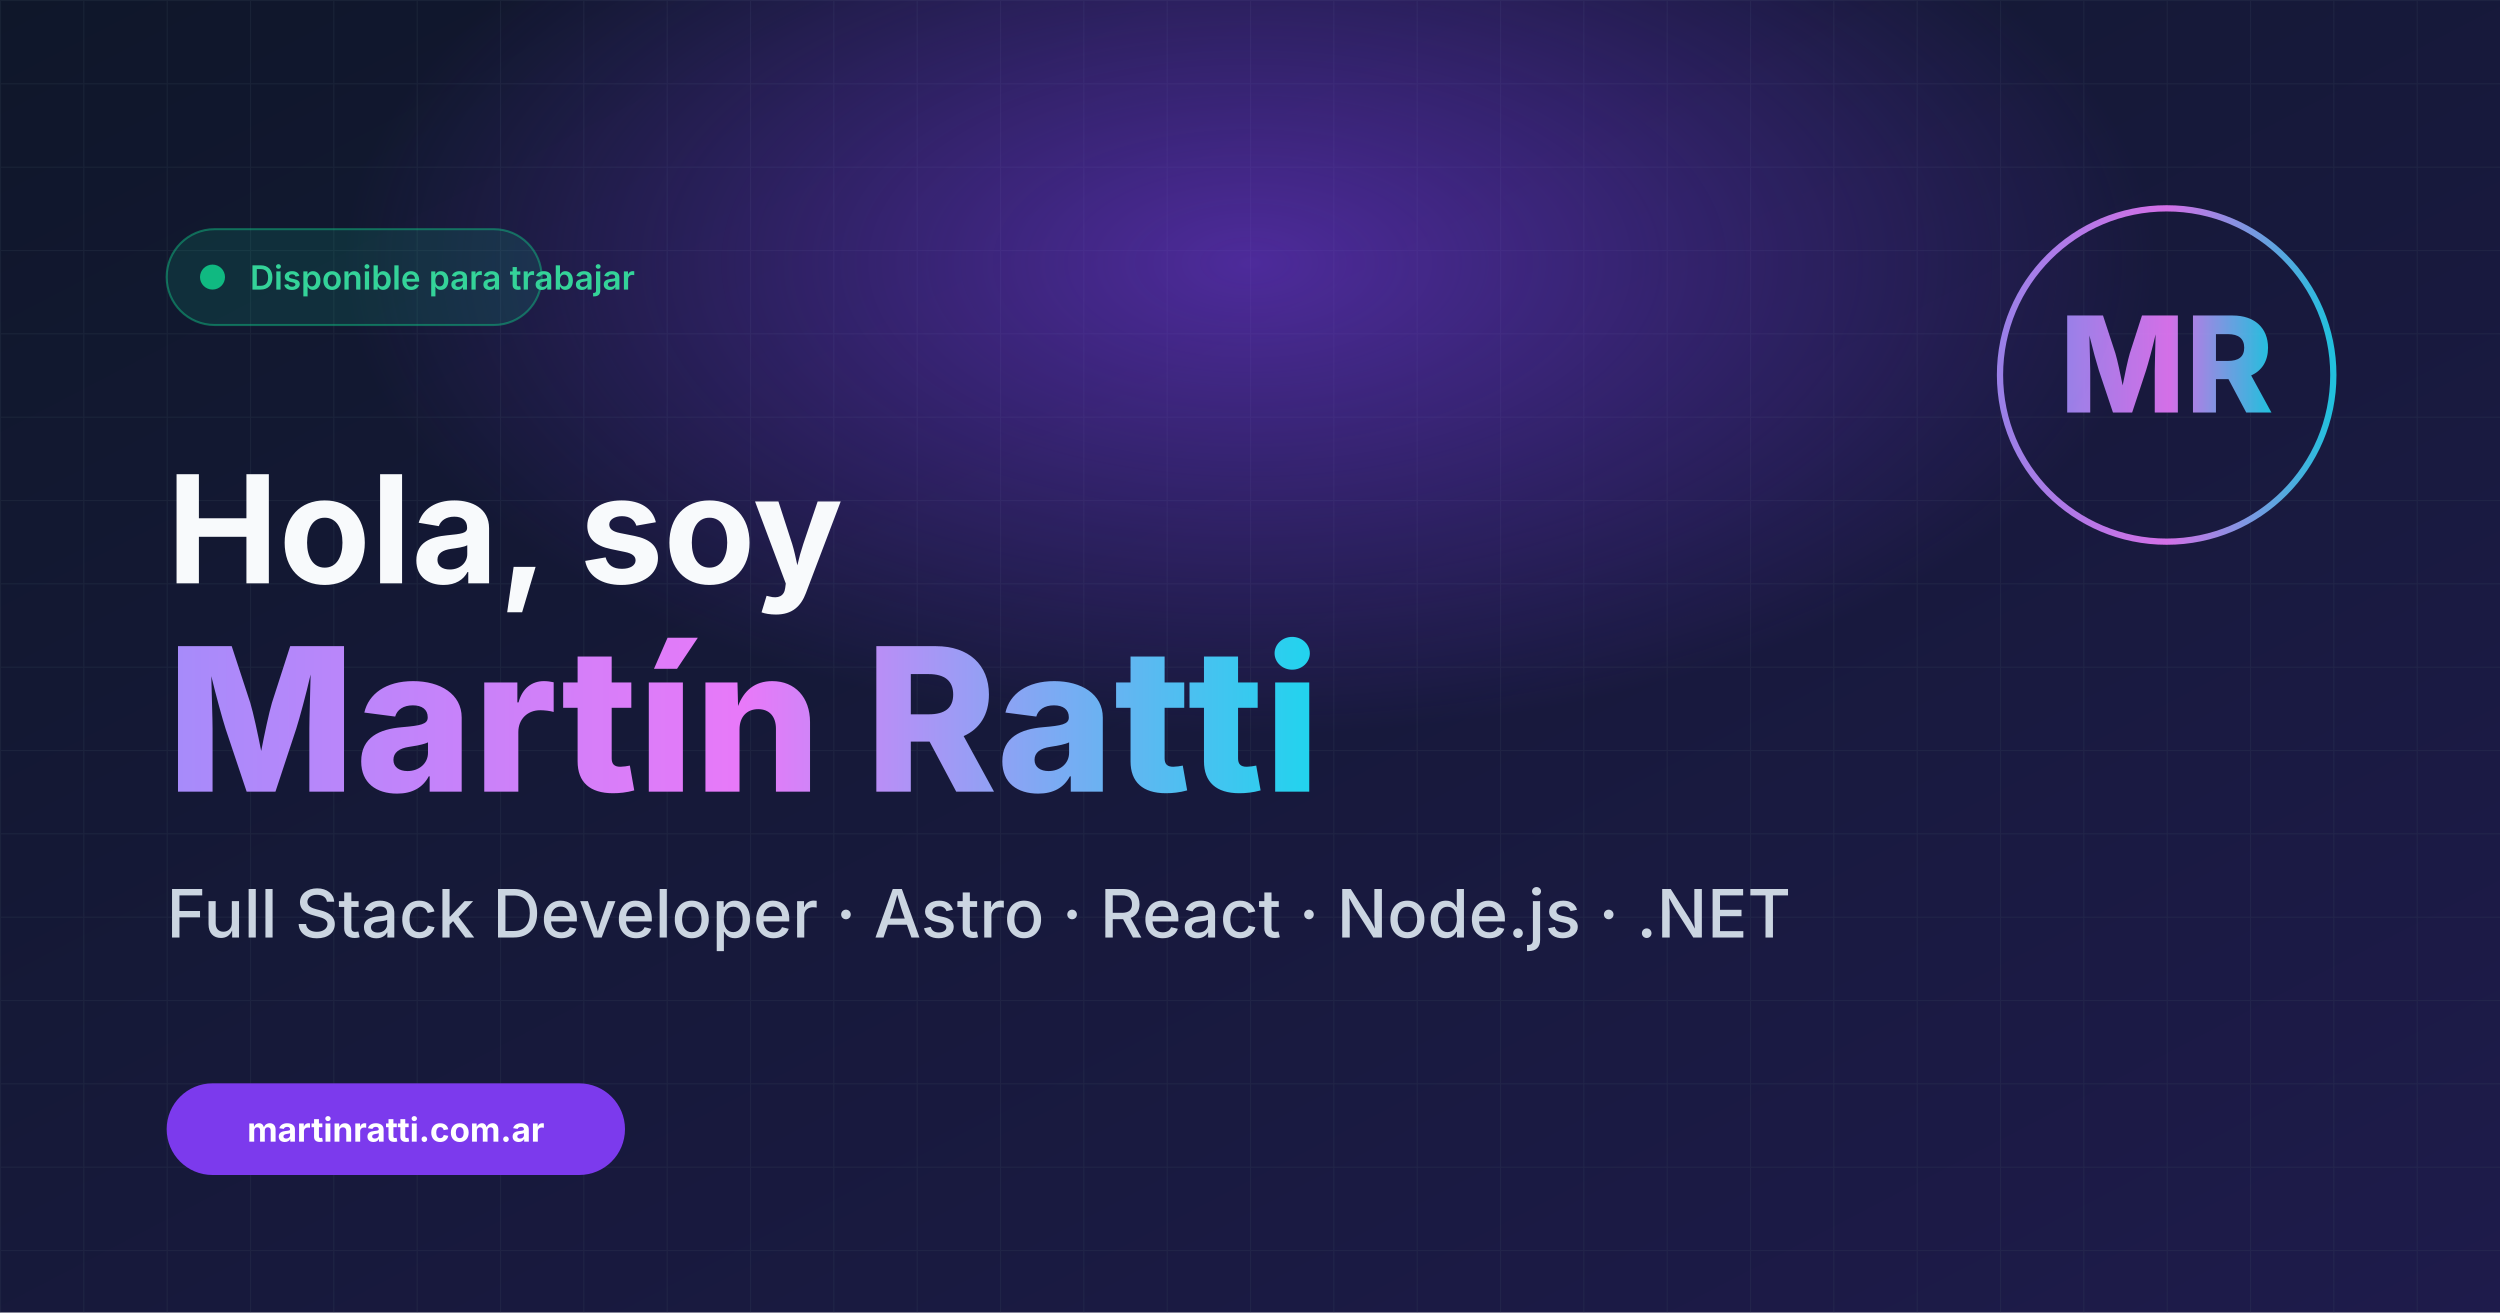
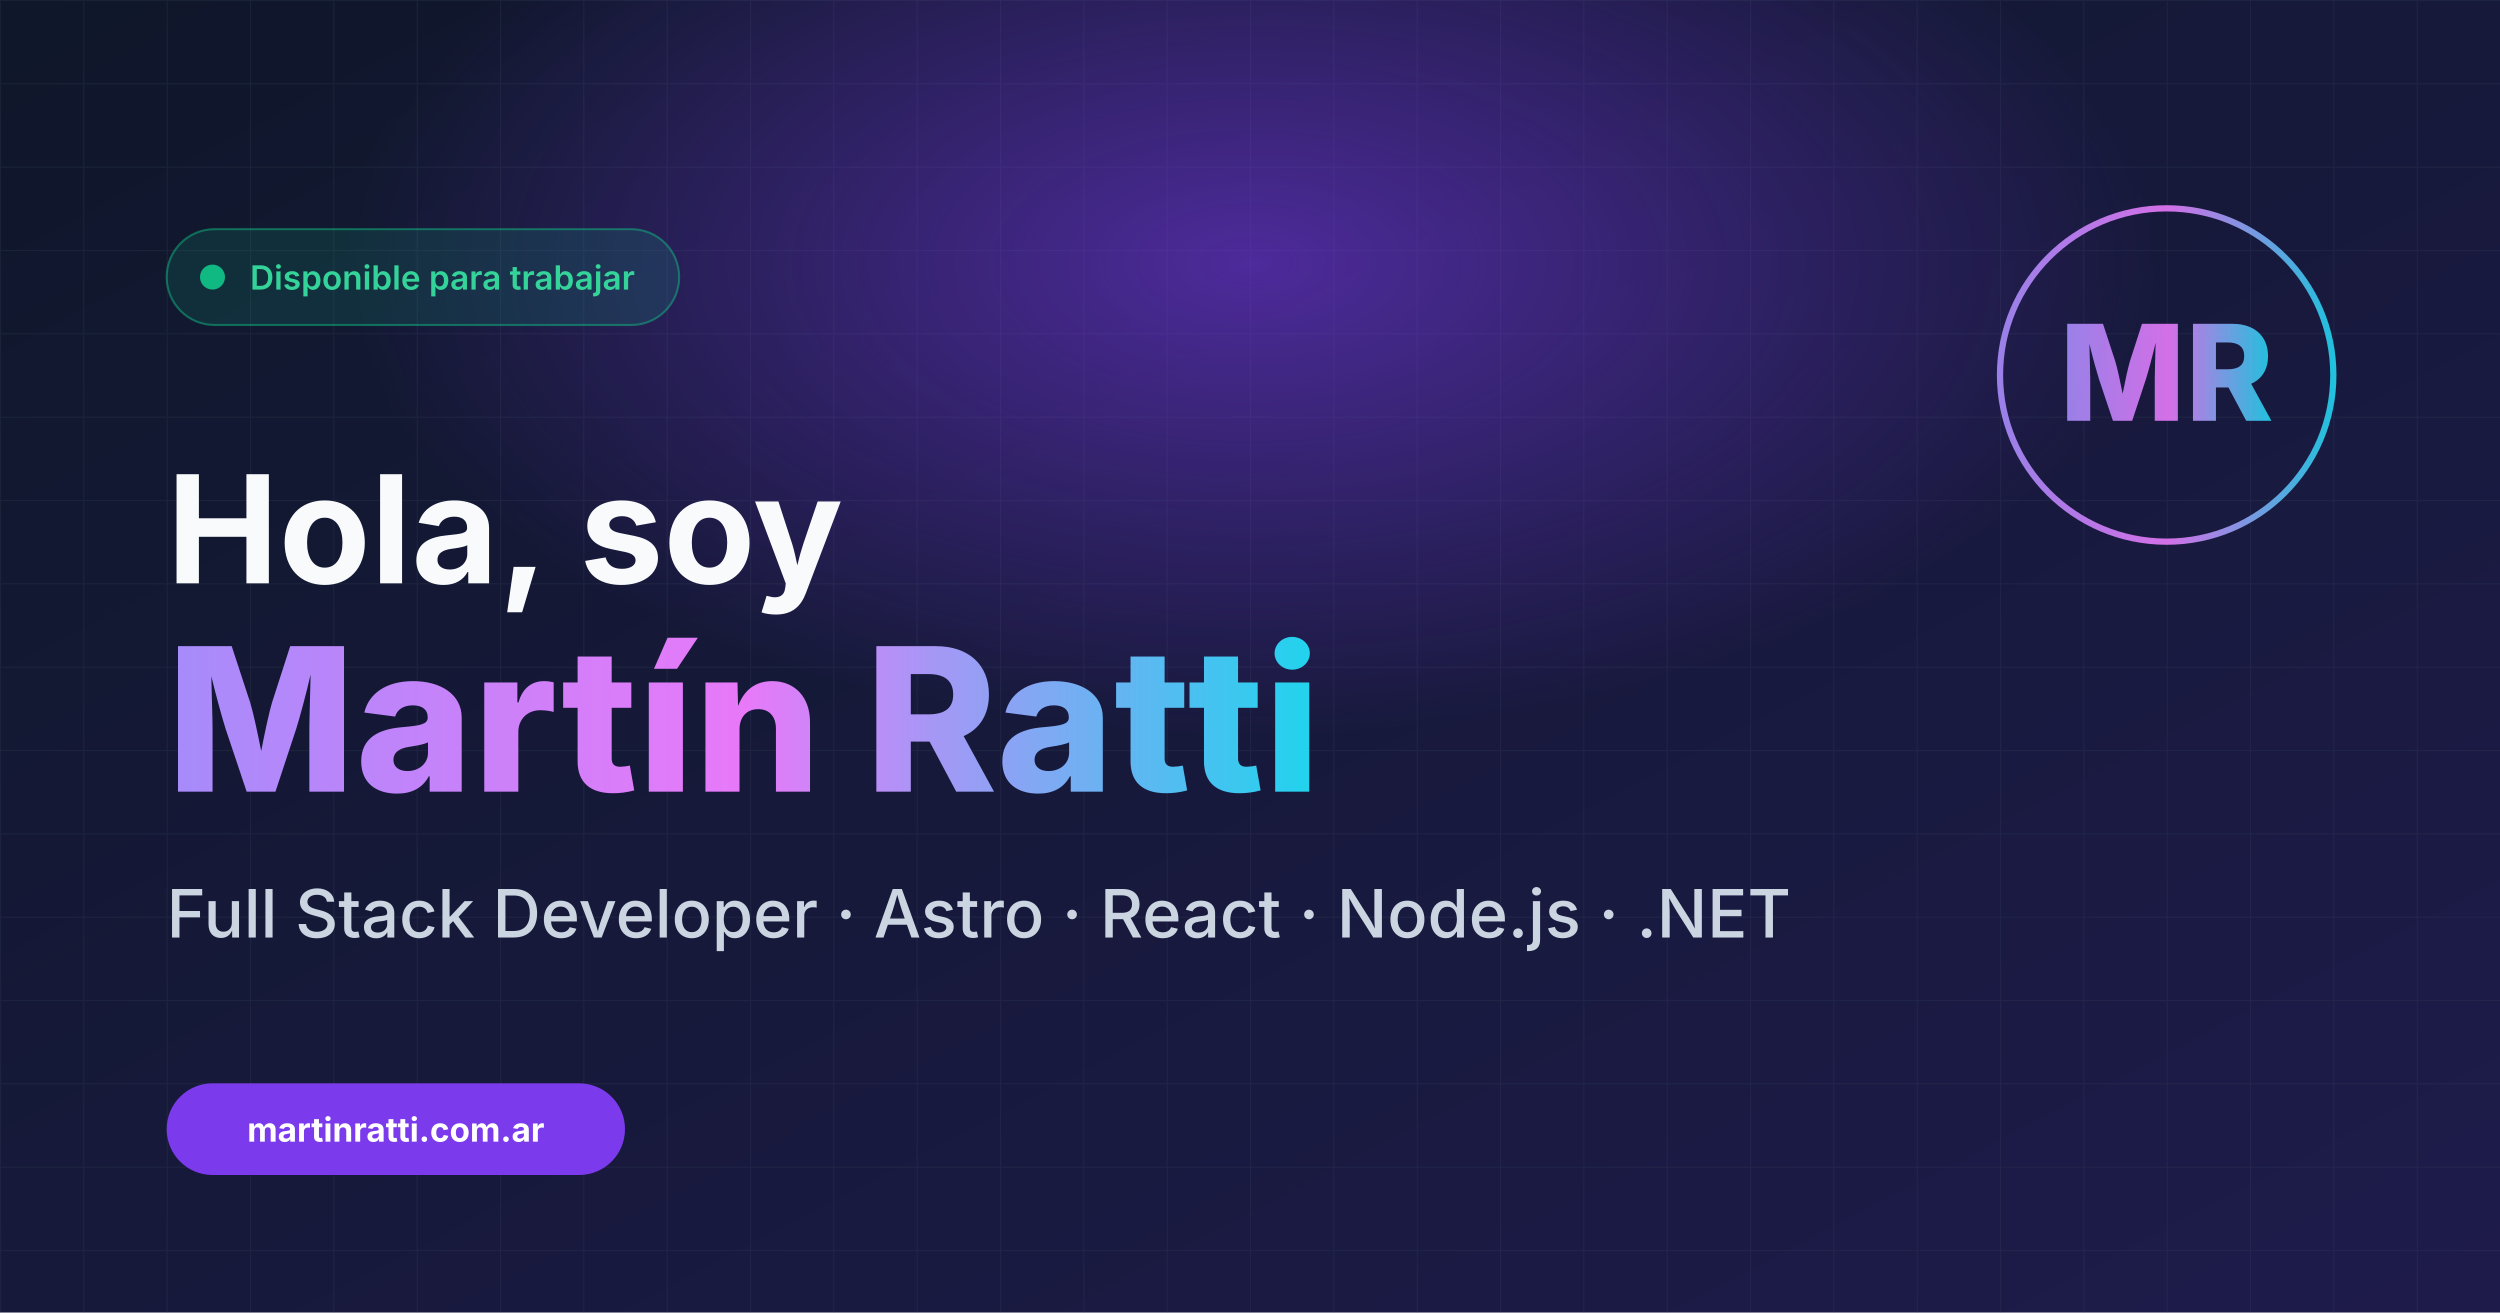
<svg xmlns="http://www.w3.org/2000/svg" width="1200" height="630" viewBox="0 0 1200 630" role="img" aria-label="Martín Ratti — Full Stack Developer">
  <defs>
    <linearGradient id="bg" x1="0" y1="0" x2="1" y2="1">
      <stop offset="0%" stop-color="#0f172a" />
      <stop offset="100%" stop-color="#1e1b4b" />
    </linearGradient>
    <radialGradient id="glow" cx="50%" cy="20%" r="60%">
      <stop offset="0%" stop-color="#7c3aed" stop-opacity="0.55" />
      <stop offset="60%" stop-color="#7c3aed" stop-opacity="0.0" />
    </radialGradient>
    <linearGradient id="text-gradient" x1="0" y1="0" x2="1" y2="0">
      <stop offset="0%" stop-color="#a78bfa" />
      <stop offset="50%" stop-color="#e879f9" />
      <stop offset="100%" stop-color="#22d3ee" />
    </linearGradient>
    <pattern id="grid" width="40" height="40" patternUnits="userSpaceOnUse">
      <path d="M 40 0 L 0 0 0 40" fill="none" stroke="#475569" stroke-opacity="0.18" stroke-width="1" />
    </pattern>
  </defs>
  <rect width="1200" height="630" fill="url(#bg)" />
  <rect width="1200" height="630" fill="url(#grid)" />
  <rect width="1200" height="630" fill="url(#glow)" />
  <g transform="translate(80, 110)">
-     <rect x="0" y="0" width="180" height="46" rx="23" fill="#10b981" fill-opacity="0.15" stroke="#10b981" stroke-opacity="0.5" />
+     <rect x="0" y="0" width="246" height="46" rx="23" fill="#10b981" fill-opacity="0.15" stroke="#10b981" stroke-opacity="0.5" />
    <circle cx="22" cy="23" r="6" fill="#10b981" />
-     <text x="40" y="29" font-family="Inter, system-ui, sans-serif" font-size="16" font-weight="600" fill="#34d399">Disponible para trabajar</text>
+     <text x="40" y="29" font-family="Inter, 'Segoe UI', Arial, system-ui, sans-serif" font-size="16" font-weight="600" fill="#34d399">Disponible para trabajar</text>
  </g>
-   <text x="80" y="280" font-family="Inter, system-ui, sans-serif" font-size="72" font-weight="700" fill="#f8fafc">Hola, soy</text>
-   <text x="80" y="380" font-family="Inter, system-ui, sans-serif" font-size="96" font-weight="800" fill="url(#text-gradient)">Martín Ratti</text>
-   <text x="80" y="450" font-family="Inter, system-ui, sans-serif" font-size="32" font-weight="500" fill="#cbd5e1">Full Stack Developer · Astro · React · Node.js · .NET</text>
+   <text x="80" y="280" font-family="Inter, 'Segoe UI', Arial, system-ui, sans-serif" font-size="72" font-weight="700" fill="#f8fafc">Hola, soy</text>
+   <text x="80" y="380" font-family="Inter, 'Segoe UI', Arial, system-ui, sans-serif" font-size="96" font-weight="800" fill="url(#text-gradient)">Martín Ratti</text>
+   <text x="80" y="450" font-family="Inter, 'Segoe UI', Arial, system-ui, sans-serif" font-size="32" font-weight="500" fill="#cbd5e1">Full Stack Developer · Astro · React · Node.js · .NET</text>
  <g transform="translate(80, 520)">
    <rect x="0" y="0" width="220" height="44" rx="22" fill="#7c3aed" />
-     <text x="110" y="28" text-anchor="middle" font-family="Inter, system-ui, sans-serif" font-size="16" font-weight="700" fill="white">martinratti.com.ar</text>
+     <text x="110" y="28" text-anchor="middle" font-family="Inter, 'Segoe UI', Arial, system-ui, sans-serif" font-size="16" font-weight="700" fill="white">martinratti.com.ar</text>
  </g>
  <g transform="translate(960, 100)" opacity="0.9">
    <circle cx="80" cy="80" r="80" fill="none" stroke="url(#text-gradient)" stroke-width="3" />
-     <text x="80" y="98" text-anchor="middle" font-family="Inter, system-ui, sans-serif" font-size="64" font-weight="800" fill="url(#text-gradient)">MR</text>
+     <text x="80" y="102" text-anchor="middle" font-family="Inter, 'Segoe UI', Arial, system-ui, sans-serif" font-size="64" font-weight="800" fill="url(#text-gradient)">MR</text>
  </g>
</svg>
